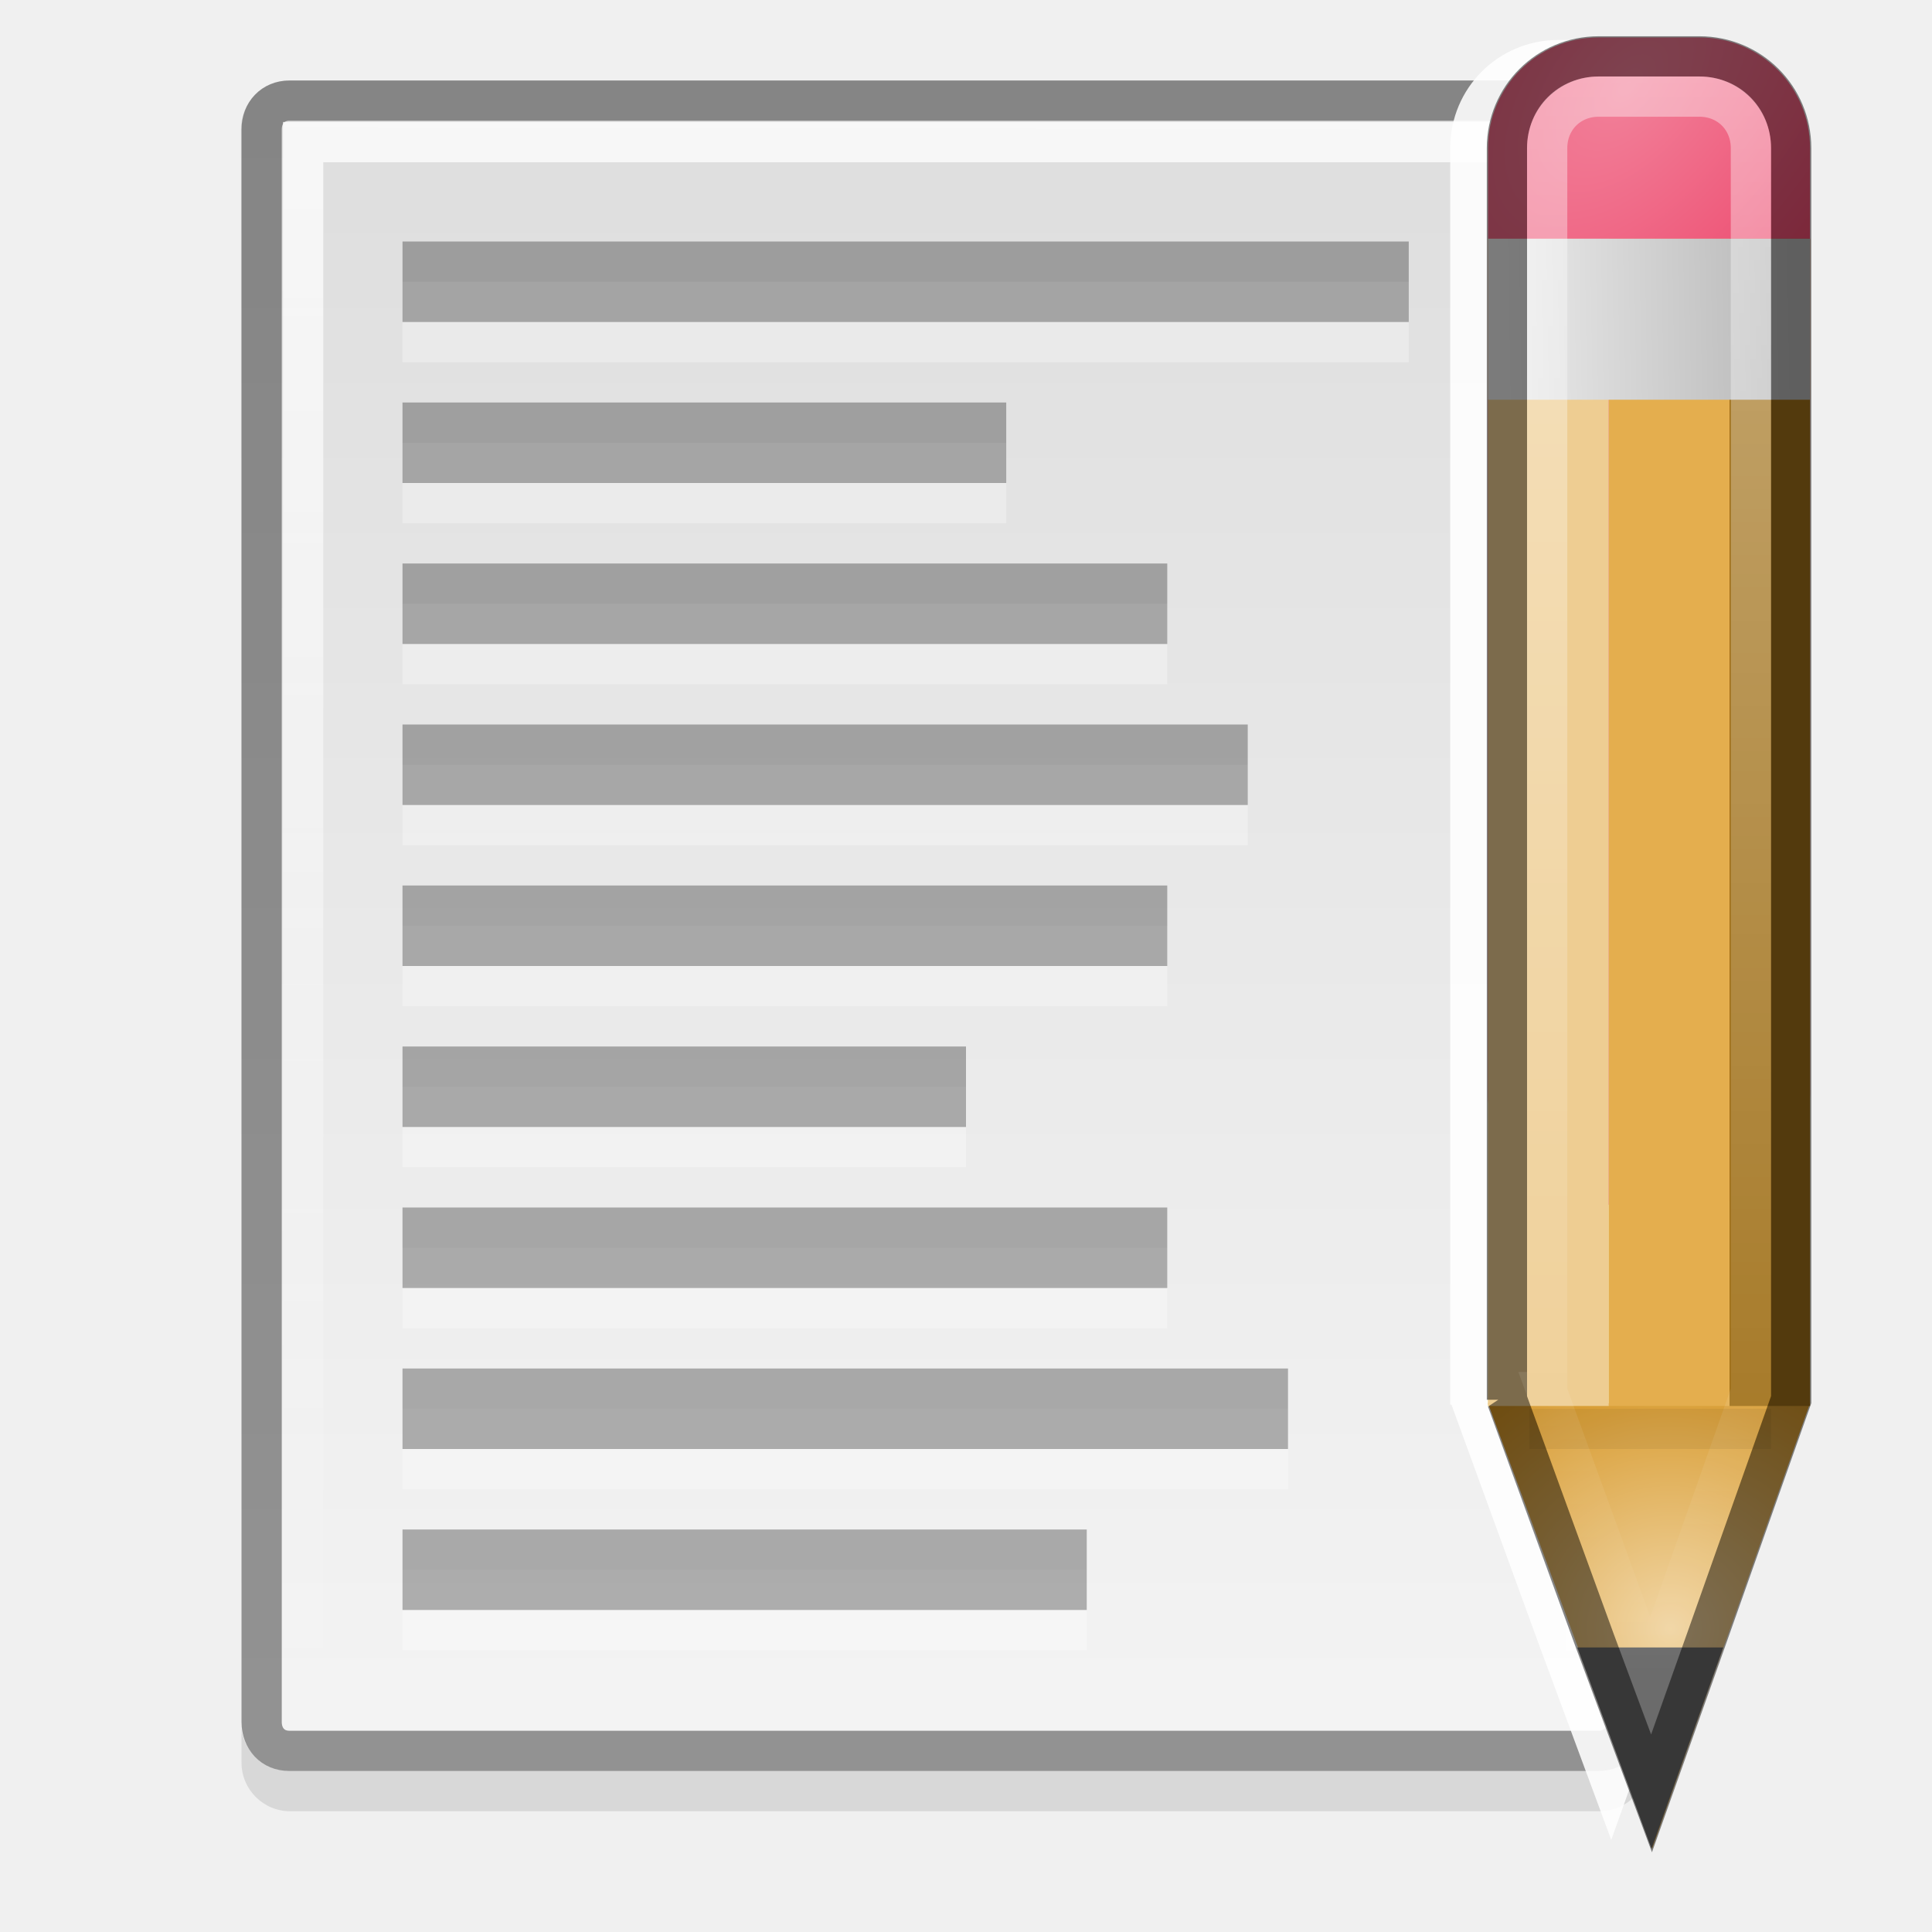
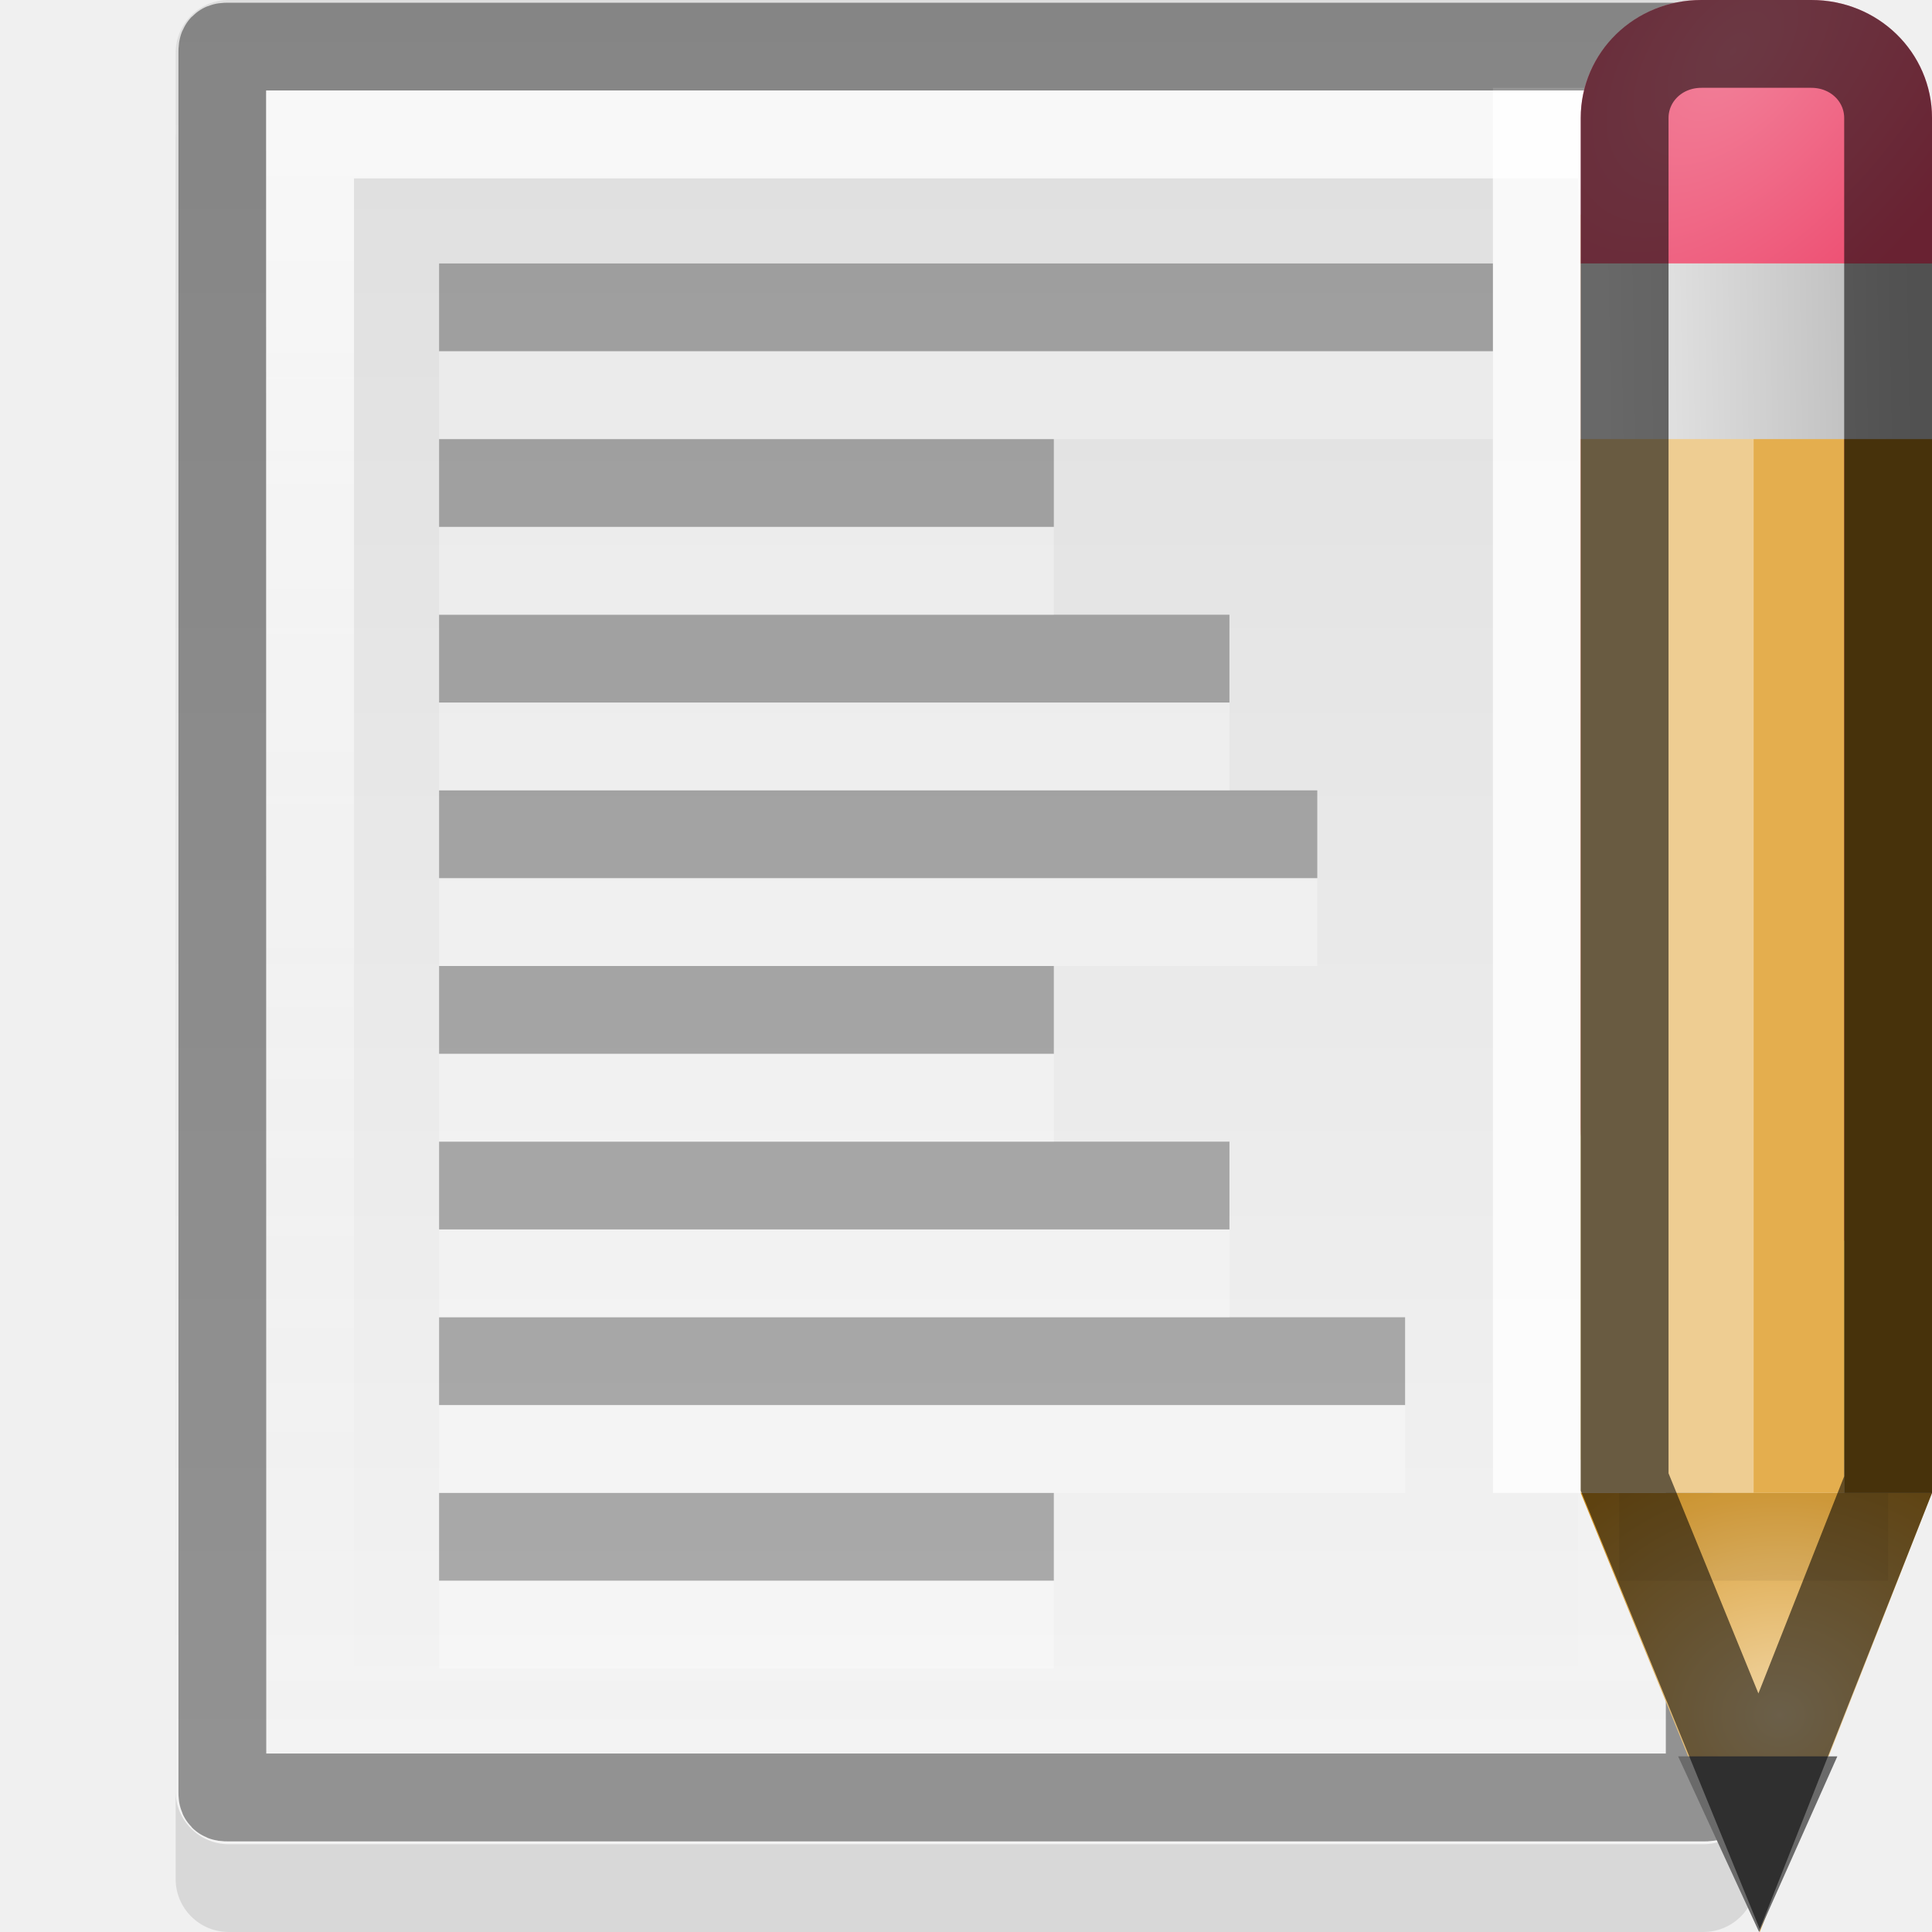
- <svg xmlns="http://www.w3.org/2000/svg" xmlns:xlink="http://www.w3.org/1999/xlink" height="48" width="48" version="1.0">
+ <svg xmlns="http://www.w3.org/2000/svg" xmlns:xlink="http://www.w3.org/1999/xlink" version="1.0" width="22" height="22">
  <defs id="defs4">
-     <linearGradient id="linearGradient923">
-       <stop stop-color="#ffffff" id="stop925" />
-       <stop stop-opacity="0" stop-color="#ffffff" offset="1" id="stop927" />
+     <linearGradient id="linearGradient3773">
+       <stop id="stop3775" stop-color="#ffffff" />
+       <stop id="stop3777" offset="1" stop-color="#ffffff" stop-opacity="0" />
+     </linearGradient>
+     <linearGradient id="linearGradient919">
+       <stop id="stop921" stop-color="#dedede" />
+       <stop id="stop923" offset="1" stop-color="#f4f4f4" />
+     </linearGradient>
+     <linearGradient y1="2" x2="0" y2="44" id="linearGradient4015" xlink:href="#linearGradient919" gradientUnits="userSpaceOnUse" gradientTransform="matrix(0.515003,0,0,0.5,-1.082927,-1)" />
+     <linearGradient y1="2" x2="0" y2="21" id="linearGradient3779" xlink:href="#linearGradient3773" gradientUnits="userSpaceOnUse" gradientTransform="translate(-1,-1)" />
+     <linearGradient id="linearGradient855">
+       <stop id="stop857" stop-color="#f28099" />
+       <stop id="stop859" offset="1" stop-color="#ed4c70" />
+     </linearGradient>
+     <linearGradient id="linearGradient871">
+       <stop id="stop873" stop-color="#f1d6a5" />
+       <stop id="stop875" offset="1" stop-color="#d49320" />
    </linearGradient>
    <linearGradient id="linearGradient911">
-       <stop stop-color="#ebebeb" id="stop913" />
-       <stop stop-color="#b7b7b7" offset="1" id="stop915" />
+       <stop id="stop913" stop-color="#ebebeb" />
+       <stop id="stop915" offset="1" stop-color="#b7b7b7" />
    </linearGradient>
-     <linearGradient id="linearGradient871">
-       <stop stop-color="#f1d6a5" id="stop873" />
-       <stop stop-color="#d49320" offset="1" id="stop875" />
-     </linearGradient>
-     <linearGradient id="linearGradient855">
-       <stop stop-color="#f28099" id="stop857" />
-       <stop stop-color="#ed4c70" offset="1" id="stop859" />
-     </linearGradient>
-     <linearGradient id="linearGradient919">
-       <stop stop-color="#dedede" id="stop921" />
-       <stop stop-color="#f4f4f4" offset="1" id="stop923" />
-     </linearGradient>
-     <linearGradient gradientUnits="userSpaceOnUse" xlink:href="#linearGradient919" id="linearGradient4015" y2="44" x2="0" y1="3" />
-     <linearGradient gradientUnits="userSpaceOnUse" xlink:href="#linearGradient923" id="linearGradient4029" y2="42.969" x2="39.906" y1="3" x1="40" />
-     <linearGradient gradientTransform="matrix(0,-1,1,0,15.96875,-0.06912646)" gradientUnits="userSpaceOnUse" xlink:href="#linearGradient923" id="linearGradient3813" x2="-43.37" x1="-1.906" />
-     <linearGradient gradientTransform="translate(0.06912646,21.96875)" gradientUnits="userSpaceOnUse" xlink:href="#linearGradient911" id="linearGradient3818" y2="22.531" x2="-8.254" y1="15.469" x1="-8.372" />
-     <radialGradient gradientTransform="matrix(0.8058444,-0.9932819,0.9940333,0.806454,44.37194,-17.34805)" gradientUnits="userSpaceOnUse" xlink:href="#linearGradient871" id="radialGradient3824" r="5.533" cy="26.712" cx="-36.514" />
-     <radialGradient gradientTransform="matrix(-0.5518072,-0.4642791,0.262931,-0.3125,-5.985136,45.82185)" gradientUnits="userSpaceOnUse" xlink:href="#linearGradient855" id="radialGradient3827" r="14.5" cy="16.184" cx="0.704" />
+     <linearGradient x1="-8.372" y1="15.469" x2="-8.254" y2="22.531" id="linearGradient3262" xlink:href="#linearGradient911" gradientUnits="userSpaceOnUse" gradientTransform="matrix(0.5,0,0,0.5,3.3888771e-7,10.5)" />
+     <radialGradient cx="-36.514" cy="26.712" r="5.533" id="radialGradient3268" xlink:href="#linearGradient871" gradientUnits="userSpaceOnUse" gradientTransform="matrix(0.4029222,-0.4487946,0.4970166,0.3643802,21.70159,-6.591338)" />
+     <radialGradient cx="0.704" cy="16.184" r="14.5" id="radialGradient3271" xlink:href="#linearGradient855" gradientUnits="userSpaceOnUse" gradientTransform="matrix(-0.2697722,-0.2321396,0.128544,-0.15625,-2.470973,22.42655)" />
  </defs>
-   <rect opacity="0.1" id="rect4036" y="3" x="6" rx="1.209" height="42" width="34.951" />
-   <rect fill="url(#linearGradient4015)" id="rect4007" y="2" x="5.986" rx="1.209" height="42" width="34.951" />
-   <rect fill="#ffffff" opacity="0.3" id="rect851" y="7" x="10" height="2" width="25" />
-   <path stroke="#000000" fill="none" opacity="0.4" id="path4019" d="M 7.188,2.5 C 6.784,2.5 6.5,2.8 6.5,3.219 l 0,39.562 C 6.5,43.2 6.784,43.5 7.188,43.5 l 32.531,0 c 0.404,0 0.719,-0.315 0.719,-0.719 l 0,-39.562 C 40.438,2.815 40.123,2.5 39.719,2.5 L 7.188,2.5 z" />
-   <rect fill="#ffffff" opacity="0.3" id="rect853" y="11" x="10" height="2" width="15" />
-   <path stroke="url(#linearGradient4029)" fill="none" opacity="0.78" id="path4021" d="m 7.531,3.531 0,38.938 31.875,0 0,-38.938 H 7.531 z" />
-   <rect fill="#ffffff" opacity="0.3" id="rect855" y="15" x="10" height="2" width="19" />
-   <rect opacity="0.3" id="rect4059" y="6" x="10" height="2" width="25" />
-   <rect fill="#ffffff" opacity="0.3" id="rect857" y="19" x="10" height="2" width="21" />
-   <rect opacity="0.3" id="rect835" y="10" x="10" height="2" width="15" />
-   <rect fill="#ffffff" opacity="0.3" id="rect859" y="23" x="10" height="2" width="19" />
-   <rect opacity="0.3" id="rect837" y="14" x="10" height="2" width="19" />
-   <rect fill="#ffffff" opacity="0.3" id="rect861" y="27" x="10" height="2" width="14" />
-   <rect opacity="0.3" id="rect839" y="18" x="10" height="2" width="21" />
-   <rect fill="#ffffff" opacity="0.3" id="rect863" y="31" x="10" height="2" width="19" />
-   <rect opacity="0.3" id="rect841" y="22" x="10" height="2" width="19" />
-   <rect fill="#ffffff" opacity="0.3" id="rect865" y="35" x="10" height="2" width="22" />
-   <rect opacity="0.3" id="rect843" y="26" x="10" height="2" width="14" />
-   <rect fill="#ffffff" opacity="0.3" id="rect867" y="39" x="10" height="2" width="17" />
-   <rect opacity="0.3" id="rect845" y="30" x="10" height="2" width="19" />
-   <rect opacity="0.3" id="rect847" y="34" x="10" height="2" width="22" />
-   <rect opacity="0.3" id="rect849" y="38" x="10" height="2" width="17" />
-   <path fill="#ffffff" opacity="0.88" id="path933" d="m 36.031,34.9 a 0.053,0.053 0 0 1 0.031,0 l 2.188,6 1.781,4.812 1.719,-4.812 2.125,-6 a 0.053,0.053 0 0 1 0.031,0 v -0.031 -28.938 -2.25 c 0,-1.491 -1.196,-2.688 -2.688,-2.688 h -2.5 c -1.491,0 -2.688,1.196 -2.688,2.688 v 2.25 28.938 0.031 z" />
-   <rect fill="#eed45a" opacity="0.67" id="rect42" transform="matrix(0,-1,1,0,0,0)" y="36.969" x="-34.931" height="8" width="29" />
-   <rect fill="url(#radialGradient3827)" id="rect44" transform="matrix(0,-1,1,0,0,0)" y="36.969" x="-29.931" rx="2.743" height="8" width="29" />
-   <path fill="url(#radialGradient3824)" id="rect46" d="m 36.969,34.865 8,0 -3.922,11.066 c -4.078,-11.066 0,0 -4.078,-11.066 z" />
-   <rect fill="#a07018" id="rect49" transform="matrix(0,-1,1,0,0,0)" y="42.969" x="-34.931" height="2" width="29" />
-   <rect fill="#e4ae4e" id="rect51" transform="matrix(0,-1,1,0,0,0)" y="39.969" x="-34.931" height="3" width="29" />
-   <rect fill="#eecd92" id="rect53" transform="matrix(0,-1,1,0,0,0)" y="36.969" x="-34.931" height="3" width="29" />
-   <rect fill="url(#linearGradient3818)" id="rect864" transform="matrix(0,-1,1,0,0,0)" y="36.969" x="-9.931" height="8" width="4" />
-   <path fill="#6a6a6a" id="rect866" d="m 39.188,40.931 1.844,5 1.781,-5 -3.625,0 z" />
-   <path stroke="#000000" fill="none" opacity="0.48" id="path898" d="m 37.438,34.775 2.188,6 1.406,3.781 1.344,-3.781 2.125,-6 0,-0.031 0,-28.812 0,-2.25 c 0,-1.267 -1.014,-2.281 -2.281,-2.281 h -2.5 c -1.267,0 -2.281,1.014 -2.281,2.281 v 2.25 28.844 z" />
-   <path stroke="url(#linearGradient3813)" fill="none" opacity="0.4" id="path921" d="m 38.438,34.587 2.125,5.844 0.438,1.188 0.438,-1.188 2.062,-5.844 0,-28.656 0,-2.25 c 0,-0.729 -0.552,-1.281 -1.281,-1.281 h -2.5 c -0.729,0 -1.281,0.552 -1.281,1.281 v 2.25 28.656 z" />
-   <rect opacity="0.06" id="rect931" y="35" x="38" height="1" width="6" />
+   <rect width="18" height="21" rx="0.604" x="2" y="1" id="rect3781" opacity="0.1" />
+   <rect width="18" height="21" rx="0.604" x="2" id="rect4007" fill="url(#linearGradient4015)" />
+   <rect width="2" height="16" x="17" y="1" id="rect3320" opacity="0.8" fill="#ffffff" color="#000000" />
+   <path d="m 2.594,0.531 c -0.058,0 -0.062,0.004 -0.062,0.062 l 0,19.813 c 0,0.058 0.004,0.062 0.062,0.062 l 16.813,0 c 0.058,0 0.062,-0.004 0.062,-0.062 l 0,-19.813 c 0,-0.058 -0.004,-0.062 -0.062,-0.062 l -16.813,0 z" id="path3001" opacity="0.4" fill="none" stroke="#000000" />
+   <path d="m 3.531,1.531 0,17.938 14.938,0 0,-17.938 -14.938,0 z" id="path3003" opacity="0.8" fill="none" stroke="url(#linearGradient3779)" />
+   <rect width="12" height="1" x="5" y="3" id="rect3161" opacity="0.3" />
+   <rect width="7" height="1" x="5" y="5" id="rect3163" opacity="0.3" />
+   <rect width="9" height="1" x="5" y="7" id="rect3165" opacity="0.3" />
+   <rect width="10" height="1" x="5" y="9" id="rect3167" opacity="0.3" />
+   <rect width="7" height="1" x="5" y="11" id="rect3169" opacity="0.3" />
+   <rect width="9" height="1" x="5" y="13" id="rect3171" opacity="0.3" />
+   <rect width="11" height="1" x="5" y="15" id="rect3173" opacity="0.3" />
+   <rect width="7" height="1" x="5" y="17" id="rect3175" opacity="0.3" />
+   <rect width="12" height="1" x="5" y="4" id="rect3177" opacity="0.3" fill="#ffffff" />
+   <rect width="7" height="1" x="5" y="6" id="rect3179" opacity="0.3" fill="#ffffff" />
+   <rect width="9" height="1" x="5" y="8" id="rect3181" opacity="0.3" fill="#ffffff" />
+   <rect width="10" height="1" x="5" y="10" id="rect3183" opacity="0.3" fill="#ffffff" />
+   <rect width="7" height="1" x="5" y="12" id="rect3185" opacity="0.3" fill="#ffffff" />
+   <rect width="9" height="1" x="5" y="14" id="rect3187" opacity="0.3" fill="#ffffff" />
+   <rect width="11" height="1" x="5" y="16" id="rect3189" opacity="0.3" fill="#ffffff" />
+   <rect width="7" height="1" x="5" y="18" id="rect3191" opacity="0.3" fill="#ffffff" />
+   <rect width="14.178" height="4" x="-16.622" y="18" transform="matrix(0,-1,1,0,0,0)" id="rect42" opacity="0.67" fill="#eed45a" />
+   <rect width="14.178" height="4" rx="1.341" ry="1.371" x="-14.178" y="18" transform="matrix(0,-1,1,0,0,0)" id="rect44" fill="url(#radialGradient3271)" />
+   <path d="m 18,17 4,0 -1.961,5 c -2.039,-5 0,0 -2.039,-5 z" id="rect46" fill="url(#radialGradient3268)" />
+   <rect width="14" height="1" x="-17" y="21" transform="matrix(0,-1,1,0,0,0)" id="rect49" fill="#a07018" />
+   <rect width="14" height="1.5" x="-17" y="19.5" transform="matrix(0,-1,1,0,0,0)" id="rect51" fill="#e4ae4e" />
+   <rect width="14" height="1.969" x="-17" y="18" transform="matrix(0,-1,1,0,0,0)" id="rect53" fill="#eecd92" />
+   <rect width="2" height="4" x="-5" y="18" transform="matrix(0,-1,1,0,0,0)" id="rect864" fill="url(#linearGradient3262)" />
+   <path d="m 19.109,20 0.922,2 0.891,-2 -1.812,0 z" id="rect866" fill="#6a6a6a" />
+   <rect width="3.062" height="1" x="18.438" y="17" id="rect931" opacity="0.06" />
+   <path d="M 19.375,0.5 C 18.881,0.5 18.5,0.879 18.5,1.344 l 0,11.5 0,4.031 1.531,3.75 1.469,-3.719 0,-4.062 0,-11.5 C 21.5,0.879 21.119,0.5 20.625,0.5 l -1.25,0 z" id="path3318" opacity="0.557" fill="none" stroke="#000000" />
</svg>
